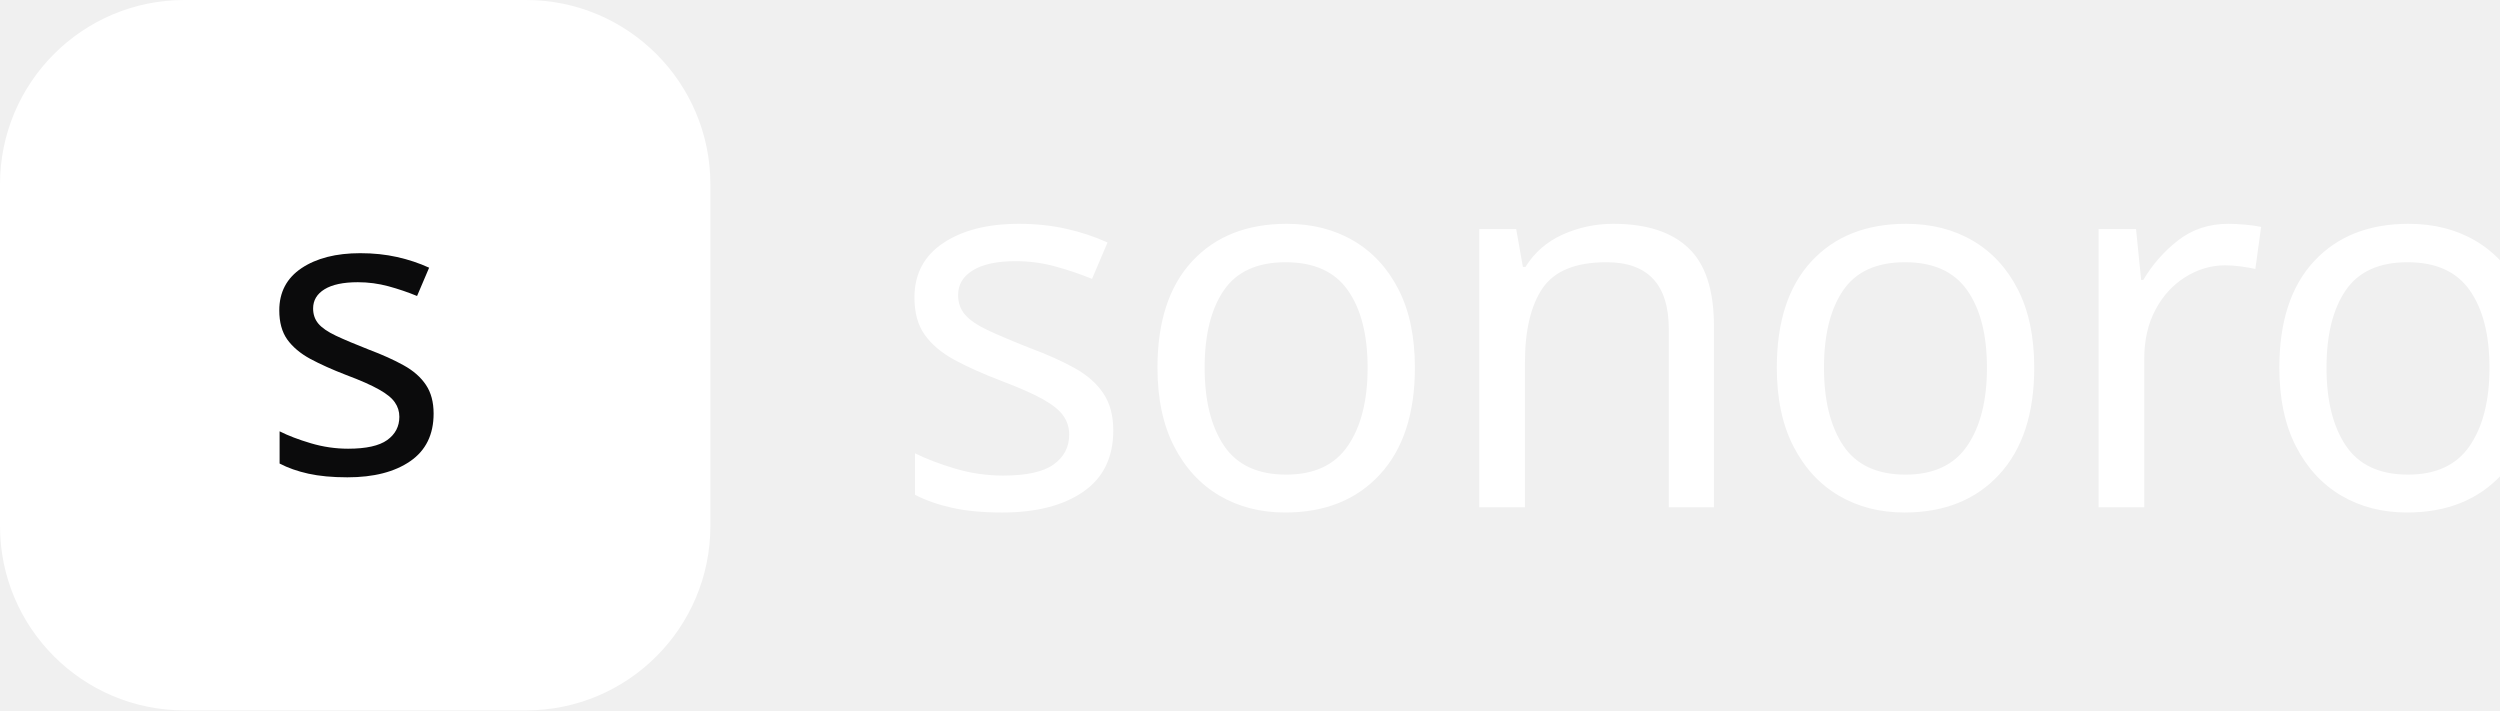
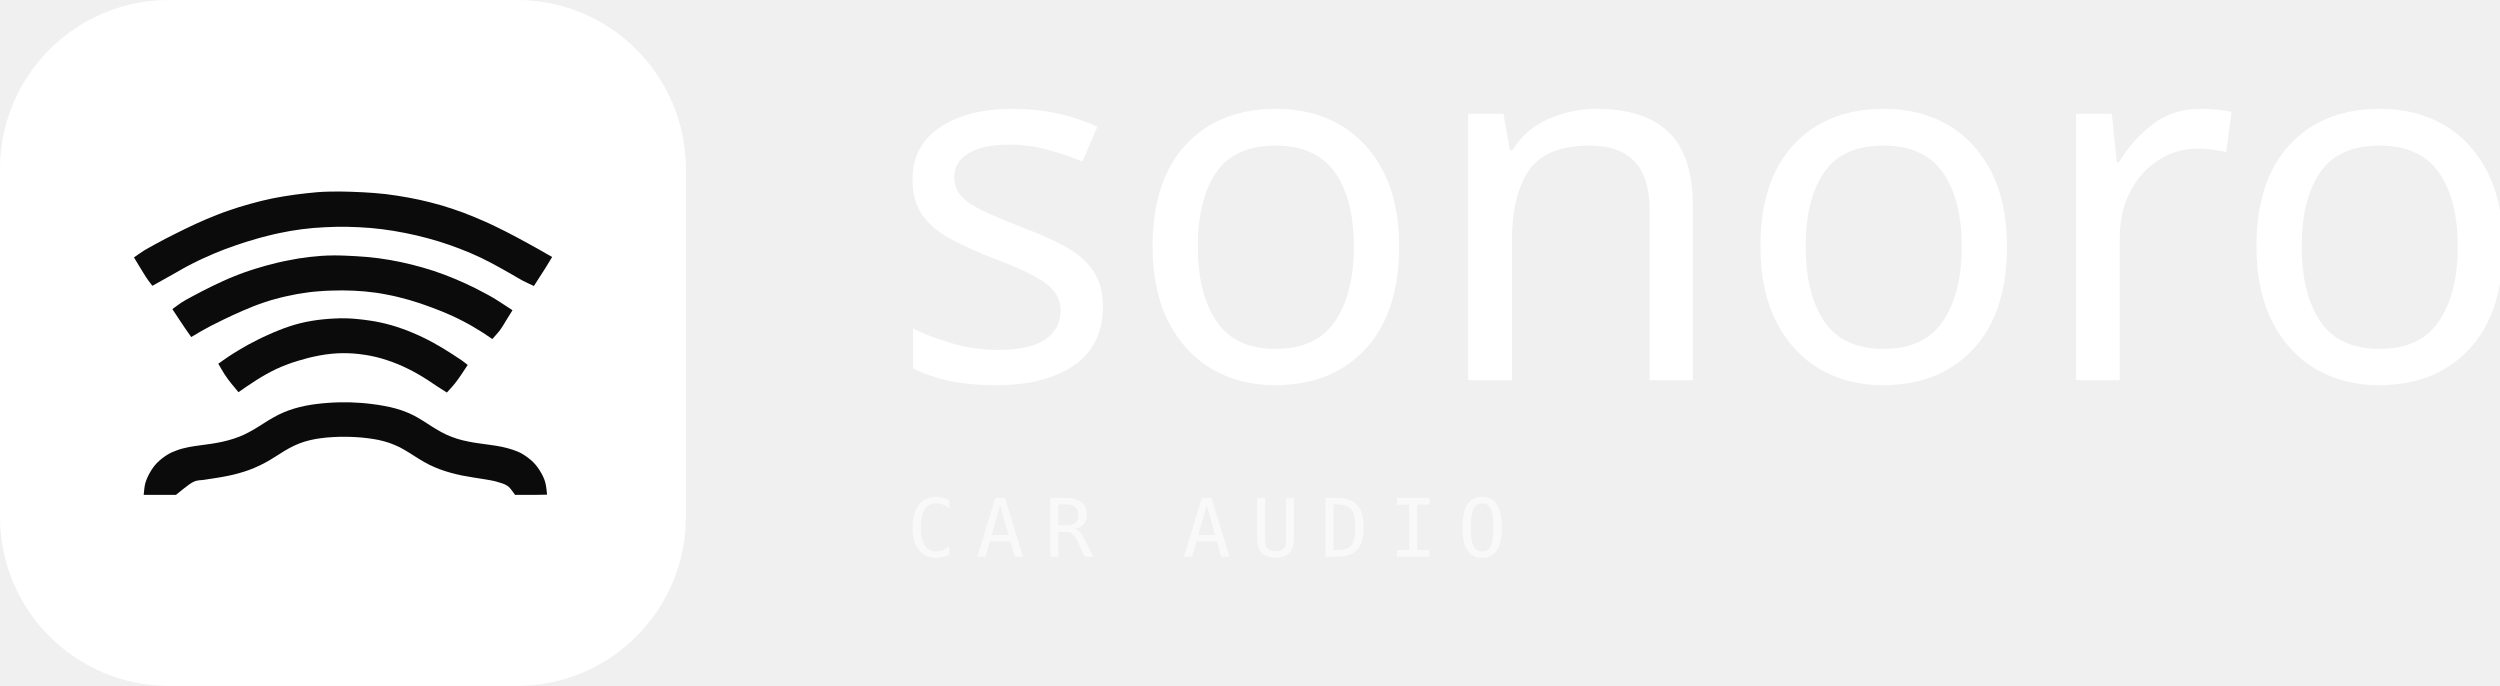
- <svg xmlns="http://www.w3.org/2000/svg" viewBox="0 0 366 104" width="366" height="104">
-   <defs />
-   <rect width="104" height="104" rx="27" fill="#FFFFFF" />
-   <text x="52" y="46.395" dominant-baseline="central" text-anchor="middle" style="font-family:'Bakbak One',sans-serif;font-size:59px" fill="#0B0B0C">s</text>
-   <text x="130" y="44.78" dominant-baseline="central" style="font-family:'Bakbak One',sans-serif;font-size:76px;letter-spacing:-1.14px" fill="#FFFFFF">sonoro</text>
+ <svg xmlns="http://www.w3.org/2000/svg" viewBox="0 0 1006 276" width="1006" height="276">
+   <rect width="276" height="276" rx="68" fill="#FFFFFF" />
+   <g transform="scale(2.76)" fill="#0B0B0C">
+     <path d="M80.5 37.47C80.35 37.72 80.03 38.26 79.59 38.97C79.15 39.67 78.13 41.24 77.84 41.7L77.84 41.7C77.57 41.57 76.74 41.19 76.21 40.92C75.68 40.64 75.2 40.33 74.68 40.04C74.16 39.74 73.62 39.43 73.11 39.15C72.61 38.87 72.15 38.62 71.66 38.36C71.17 38.1 70.67 37.85 70.16 37.6C69.66 37.36 69.15 37.13 68.63 36.91C68.12 36.69 67.6 36.48 67.08 36.28C66.56 36.08 66.03 35.89 65.5 35.7C64.98 35.52 64.44 35.35 63.91 35.18C63.38 35.02 62.84 34.87 62.3 34.72C61.76 34.58 61.21 34.44 60.67 34.31C60.13 34.19 59.58 34.07 59.03 33.96C58.48 33.85 57.93 33.75 57.38 33.66C56.83 33.57 56.27 33.49 55.72 33.42C55.16 33.35 54.61 33.29 54.05 33.24C53.49 33.2 52.94 33.16 52.38 33.13C51.82 33.1 51.26 33.08 50.7 33.07C50.14 33.07 49.58 33.07 49.02 33.07C48.46 33.08 47.9 33.1 47.35 33.13C46.79 33.16 46.23 33.19 45.67 33.24C45.12 33.29 44.56 33.35 44.01 33.42C43.45 33.49 42.9 33.58 42.35 33.67C41.8 33.77 41.25 33.87 40.7 33.99C40.15 34.1 39.61 34.23 39.07 34.37C38.52 34.5 37.98 34.65 37.45 34.8C36.91 34.95 36.37 35.11 35.84 35.28C35.3 35.45 34.77 35.63 34.25 35.81C33.72 35.99 33.19 36.18 32.67 36.38C32.15 36.58 31.63 36.79 31.11 37.01C30.6 37.23 30.09 37.45 29.58 37.69C29.07 37.92 28.56 38.17 28.07 38.42C27.58 38.67 27.11 38.91 26.62 39.19C26.12 39.46 25.84 39.64 25.11 40.05C24.38 40.46 22.7 41.4 22.22 41.67L22.22 41.67C22.06 41.45 21.69 41.02 21.24 40.33C20.79 39.64 19.82 38 19.53 37.53L19.53 37.53C19.77 37.37 20.47 36.86 20.96 36.55C21.46 36.25 21.98 35.97 22.5 35.68C23.02 35.4 23.57 35.1 24.08 34.83C24.59 34.56 25.06 34.32 25.56 34.08C26.05 33.83 26.56 33.58 27.06 33.34C27.57 33.09 28.07 32.85 28.58 32.62C29.09 32.39 29.6 32.16 30.12 31.94C30.63 31.72 31.15 31.51 31.67 31.31C32.19 31.1 32.72 30.91 33.24 30.73C33.77 30.54 34.3 30.37 34.84 30.2C35.37 30.03 35.91 29.88 36.45 29.73C36.98 29.58 37.53 29.43 38.07 29.3C38.61 29.17 39.16 29.05 39.71 28.93C40.25 28.82 40.8 28.72 41.35 28.63C41.9 28.54 42.46 28.46 43.01 28.38C43.56 28.31 44.1 28.24 44.65 28.18C45.19 28.12 45.73 28.06 46.27 28.02C46.82 27.98 47.36 27.95 47.9 27.94C48.45 27.92 49 27.92 49.56 27.92C50.11 27.93 50.67 27.94 51.23 27.96C51.78 27.97 52.34 28 52.9 28.03C53.46 28.06 54.02 28.09 54.58 28.14C55.13 28.18 55.69 28.24 56.25 28.3C56.8 28.37 57.36 28.44 57.91 28.53C58.46 28.61 59.01 28.71 59.56 28.81C60.11 28.91 60.66 29.02 61.21 29.14C61.75 29.26 62.3 29.39 62.84 29.53C63.38 29.67 63.92 29.81 64.46 29.97C64.99 30.13 65.53 30.3 66.06 30.48C66.59 30.66 67.11 30.85 67.64 31.04C68.16 31.24 68.68 31.45 69.2 31.66C69.71 31.87 70.23 32.09 70.74 32.32C71.25 32.55 71.76 32.78 72.26 33.03C72.77 33.27 73.27 33.52 73.76 33.77C74.26 34.02 74.72 34.27 75.25 34.55C75.77 34.82 76.39 35.16 76.92 35.45C77.44 35.73 77.81 35.93 78.4 36.27C79 36.6 80.15 37.27 80.5 37.47Z" />
+     <path d="M74.72 45.23C74.57 45.47 74.12 46.2 73.82 46.68C73.52 47.16 73.26 47.64 72.92 48.1C72.58 48.56 71.97 49.21 71.78 49.43L71.78 49.43C71.56 49.28 70.93 48.84 70.45 48.53C69.97 48.23 69.44 47.9 68.92 47.6C68.4 47.3 67.84 46.99 67.32 46.73C66.81 46.46 66.34 46.24 65.84 46.01C65.34 45.79 64.83 45.57 64.32 45.36C63.81 45.16 63.3 44.96 62.78 44.77C62.27 44.58 61.75 44.39 61.23 44.22C60.71 44.05 60.18 43.88 59.65 43.73C59.13 43.58 58.59 43.44 58.06 43.31C57.53 43.18 56.99 43.06 56.45 42.96C55.91 42.85 55.37 42.76 54.83 42.68C54.28 42.61 53.74 42.54 53.19 42.49C52.64 42.44 52.09 42.41 51.54 42.38C51 42.36 50.45 42.34 49.9 42.34C49.35 42.34 48.8 42.35 48.25 42.37C47.7 42.39 47.15 42.41 46.6 42.46C46.05 42.5 45.51 42.55 44.96 42.62C44.42 42.69 43.87 42.78 43.33 42.87C42.79 42.97 42.25 43.08 41.72 43.2C41.18 43.32 40.65 43.45 40.12 43.6C39.59 43.74 39.06 43.9 38.54 44.08C38.02 44.25 37.51 44.44 36.99 44.64C36.48 44.84 35.97 45.05 35.47 45.27C34.96 45.49 34.46 45.71 33.96 45.94C33.46 46.17 32.99 46.39 32.47 46.65C31.95 46.9 31.36 47.2 30.84 47.46C30.33 47.73 29.87 47.98 29.37 48.26C28.88 48.54 28.13 48.99 27.88 49.14L27.88 49.14C27.73 48.91 27.24 48.24 26.93 47.78C26.62 47.33 26.31 46.85 26.01 46.4C25.7 45.94 25.27 45.29 25.13 45.07L25.13 45.07C25.36 44.91 26.03 44.39 26.5 44.08C26.97 43.78 27.44 43.54 27.95 43.26C28.46 42.99 29.05 42.67 29.56 42.41C30.08 42.14 30.54 41.91 31.04 41.67C31.53 41.43 32.03 41.19 32.53 40.97C33.03 40.74 33.54 40.52 34.05 40.32C34.55 40.11 35.07 39.92 35.59 39.73C36.1 39.55 36.62 39.37 37.15 39.21C37.67 39.04 38.2 38.89 38.73 38.74C39.26 38.6 39.79 38.46 40.33 38.33C40.86 38.2 41.4 38.08 41.94 37.98C42.48 37.87 43.02 37.77 43.56 37.68C44.1 37.6 44.64 37.53 45.18 37.46C45.71 37.4 46.2 37.35 46.77 37.31C47.35 37.27 48.05 37.24 48.63 37.24C49.21 37.23 49.72 37.25 50.26 37.27C50.81 37.29 51.36 37.31 51.91 37.35C52.45 37.38 53 37.42 53.55 37.47C54.1 37.52 54.64 37.58 55.19 37.65C55.73 37.72 56.28 37.81 56.82 37.9C57.36 37.99 57.9 38.1 58.44 38.21C58.98 38.32 59.51 38.45 60.04 38.58C60.58 38.71 61.11 38.86 61.64 39.01C62.16 39.16 62.69 39.32 63.21 39.49C63.73 39.67 64.25 39.85 64.77 40.04C65.28 40.24 65.79 40.44 66.3 40.65C66.81 40.86 67.31 41.08 67.81 41.31C68.31 41.54 68.81 41.78 69.3 42.02C69.79 42.27 70.26 42.51 70.75 42.78C71.25 43.05 71.61 43.23 72.27 43.64C72.93 44.05 74.31 44.96 74.72 45.23Z" />
+     <path d="M68.19 53.21C68.04 53.44 67.58 54.15 67.26 54.61C66.95 55.07 66.64 55.51 66.29 55.95C65.94 56.39 65.34 57.02 65.15 57.23L65.15 57.23C64.92 57.08 64.23 56.66 63.77 56.35C63.3 56.05 62.83 55.71 62.36 55.41C61.89 55.11 61.43 54.82 60.95 54.55C60.47 54.27 59.98 54.01 59.49 53.77C58.99 53.52 58.48 53.29 57.97 53.08C57.46 52.87 56.94 52.68 56.42 52.51C55.89 52.33 55.36 52.18 54.82 52.05C54.28 51.92 53.74 51.81 53.19 51.73C52.64 51.65 52.09 51.58 51.54 51.54C50.99 51.5 50.43 51.49 49.88 51.49C49.33 51.5 48.77 51.53 48.23 51.59C47.68 51.64 47.13 51.73 46.58 51.83C46.04 51.93 45.5 52.05 44.96 52.18C44.42 52.32 43.89 52.47 43.36 52.63C42.83 52.79 42.3 52.97 41.79 53.17C41.27 53.36 40.76 53.58 40.26 53.81C39.76 54.05 39.26 54.31 38.78 54.58C38.3 54.84 37.84 55.13 37.38 55.42C36.92 55.71 36.46 56.02 36.02 56.31C35.59 56.6 34.98 57.03 34.77 57.18L34.77 57.18C34.59 56.96 34.04 56.32 33.7 55.89C33.35 55.45 33.03 55.02 32.72 54.54C32.41 54.07 31.98 53.28 31.83 53.03L31.83 53.03C32.06 52.87 32.75 52.36 33.24 52.04C33.72 51.71 34.25 51.39 34.74 51.09C35.22 50.8 35.68 50.53 36.17 50.26C36.65 50 37.15 49.74 37.64 49.5C38.14 49.25 38.64 49.01 39.15 48.79C39.65 48.56 40.16 48.34 40.68 48.14C41.19 47.94 41.71 47.74 42.24 47.57C42.77 47.4 43.3 47.24 43.83 47.11C44.37 46.98 44.92 46.87 45.46 46.78C46.01 46.68 46.56 46.62 47.1 46.56C47.65 46.51 48.15 46.46 48.72 46.44C49.29 46.41 49.94 46.39 50.51 46.41C51.08 46.42 51.59 46.47 52.14 46.52C52.69 46.57 53.24 46.64 53.79 46.72C54.34 46.8 54.89 46.89 55.43 47.01C55.97 47.12 56.51 47.26 57.04 47.41C57.57 47.56 58.1 47.73 58.62 47.92C59.14 48.1 59.66 48.3 60.17 48.52C60.68 48.73 61.19 48.96 61.68 49.2C62.18 49.44 62.68 49.7 63.16 49.96C63.65 50.23 64.14 50.51 64.6 50.79C65.07 51.07 65.51 51.36 65.97 51.65C66.42 51.94 66.95 52.28 67.32 52.54C67.69 52.8 68.05 53.1 68.19 53.21Z" />
+     <path d="M79.76 72.12C79.48 72.12 78.86 72.14 78.08 72.15C77.3 72.16 75.59 72.15 75.09 72.15L75.09 72.15C74.91 71.94 74.47 71.18 74.02 70.86C73.57 70.54 72.96 70.39 72.39 70.22C71.83 70.06 71.19 69.97 70.62 69.87C70.05 69.77 69.53 69.7 68.98 69.61C68.43 69.52 67.88 69.43 67.33 69.32C66.79 69.2 66.24 69.08 65.71 68.93C65.17 68.78 64.64 68.61 64.12 68.42C63.6 68.22 63.09 68 62.59 67.76C62.09 67.51 61.62 67.23 61.14 66.94C60.66 66.66 60.21 66.34 59.73 66.05C59.26 65.77 58.79 65.47 58.3 65.22C57.8 64.98 57.3 64.76 56.78 64.58C56.26 64.4 55.72 64.26 55.18 64.14C54.64 64.03 54.08 63.95 53.53 63.88C52.98 63.81 52.42 63.76 51.86 63.73C51.31 63.7 50.75 63.68 50.19 63.68C49.63 63.68 49.07 63.69 48.52 63.73C47.96 63.76 47.4 63.8 46.85 63.88C46.3 63.95 45.75 64.04 45.21 64.17C44.68 64.3 44.14 64.46 43.63 64.66C43.12 64.85 42.62 65.1 42.14 65.36C41.65 65.62 41.19 65.92 40.72 66.22C40.24 66.51 39.78 66.82 39.3 67.1C38.82 67.38 38.33 67.64 37.83 67.88C37.33 68.12 36.82 68.33 36.29 68.53C35.77 68.72 35.24 68.88 34.7 69.03C34.16 69.18 33.62 69.3 33.07 69.41C32.53 69.52 31.97 69.61 31.42 69.7C30.88 69.79 30.35 69.85 29.8 69.95C29.24 70.05 28.79 69.94 28.1 70.31C27.4 70.68 26.06 71.84 25.65 72.15L25.65 72.15C25.36 72.15 24.72 72.15 23.93 72.15C23.15 72.15 21.44 72.15 20.95 72.15L20.95 72.15C20.99 71.87 21.03 71.01 21.18 70.46C21.34 69.92 21.58 69.38 21.87 68.88C22.15 68.39 22.47 67.92 22.89 67.49C23.31 67.06 23.89 66.62 24.38 66.31C24.88 66 25.35 65.81 25.86 65.63C26.37 65.44 26.92 65.31 27.46 65.2C28 65.08 28.55 65.02 29.1 64.94C29.65 64.85 30.21 64.8 30.76 64.71C31.31 64.62 31.86 64.54 32.4 64.41C32.95 64.29 33.49 64.15 34.01 63.98C34.54 63.81 35.06 63.61 35.56 63.38C36.06 63.15 36.55 62.88 37.03 62.6C37.51 62.33 37.97 62.01 38.45 61.72C38.92 61.43 39.38 61.12 39.87 60.86C40.35 60.59 40.85 60.33 41.36 60.12C41.87 59.9 42.39 59.72 42.92 59.56C43.45 59.4 43.99 59.27 44.53 59.16C45.07 59.05 45.62 58.97 46.16 58.9C46.71 58.83 47.25 58.78 47.79 58.74C48.33 58.7 48.87 58.67 49.42 58.66C49.97 58.65 50.52 58.65 51.07 58.66C51.63 58.68 52.18 58.71 52.74 58.75C53.3 58.8 53.85 58.85 54.41 58.93C54.96 59 55.51 59.08 56.06 59.19C56.61 59.29 57.15 59.41 57.69 59.56C58.22 59.71 58.75 59.88 59.26 60.09C59.77 60.29 60.27 60.54 60.75 60.8C61.24 61.07 61.7 61.38 62.17 61.67C62.64 61.96 63.1 62.29 63.58 62.56C64.05 62.84 64.54 63.12 65.04 63.35C65.54 63.58 66.06 63.78 66.58 63.95C67.11 64.12 67.65 64.25 68.2 64.36C68.74 64.48 69.29 64.56 69.84 64.64C70.4 64.73 70.95 64.78 71.5 64.87C72.06 64.95 72.61 65.03 73.15 65.14C73.69 65.26 74.24 65.39 74.75 65.57C75.27 65.75 75.74 65.92 76.24 66.23C76.74 66.53 77.32 66.97 77.75 67.39C78.17 67.81 78.5 68.28 78.79 68.76C79.09 69.25 79.34 69.77 79.5 70.33C79.66 70.89 79.72 71.82 79.76 72.12Z" />
+   </g>
+   <text x="357" y="153" style="font-family:'Bakbak One',sans-serif;font-size:200px" fill="#FFFFFF">sonoro</text>
+   <text x="365" y="224" style="font-family:'JetBrains Mono',monospace;font-size:32.4px;letter-spacing:8.2px" fill="rgba(255,255,255,0.62)">CAR AUDIO</text>
</svg>
